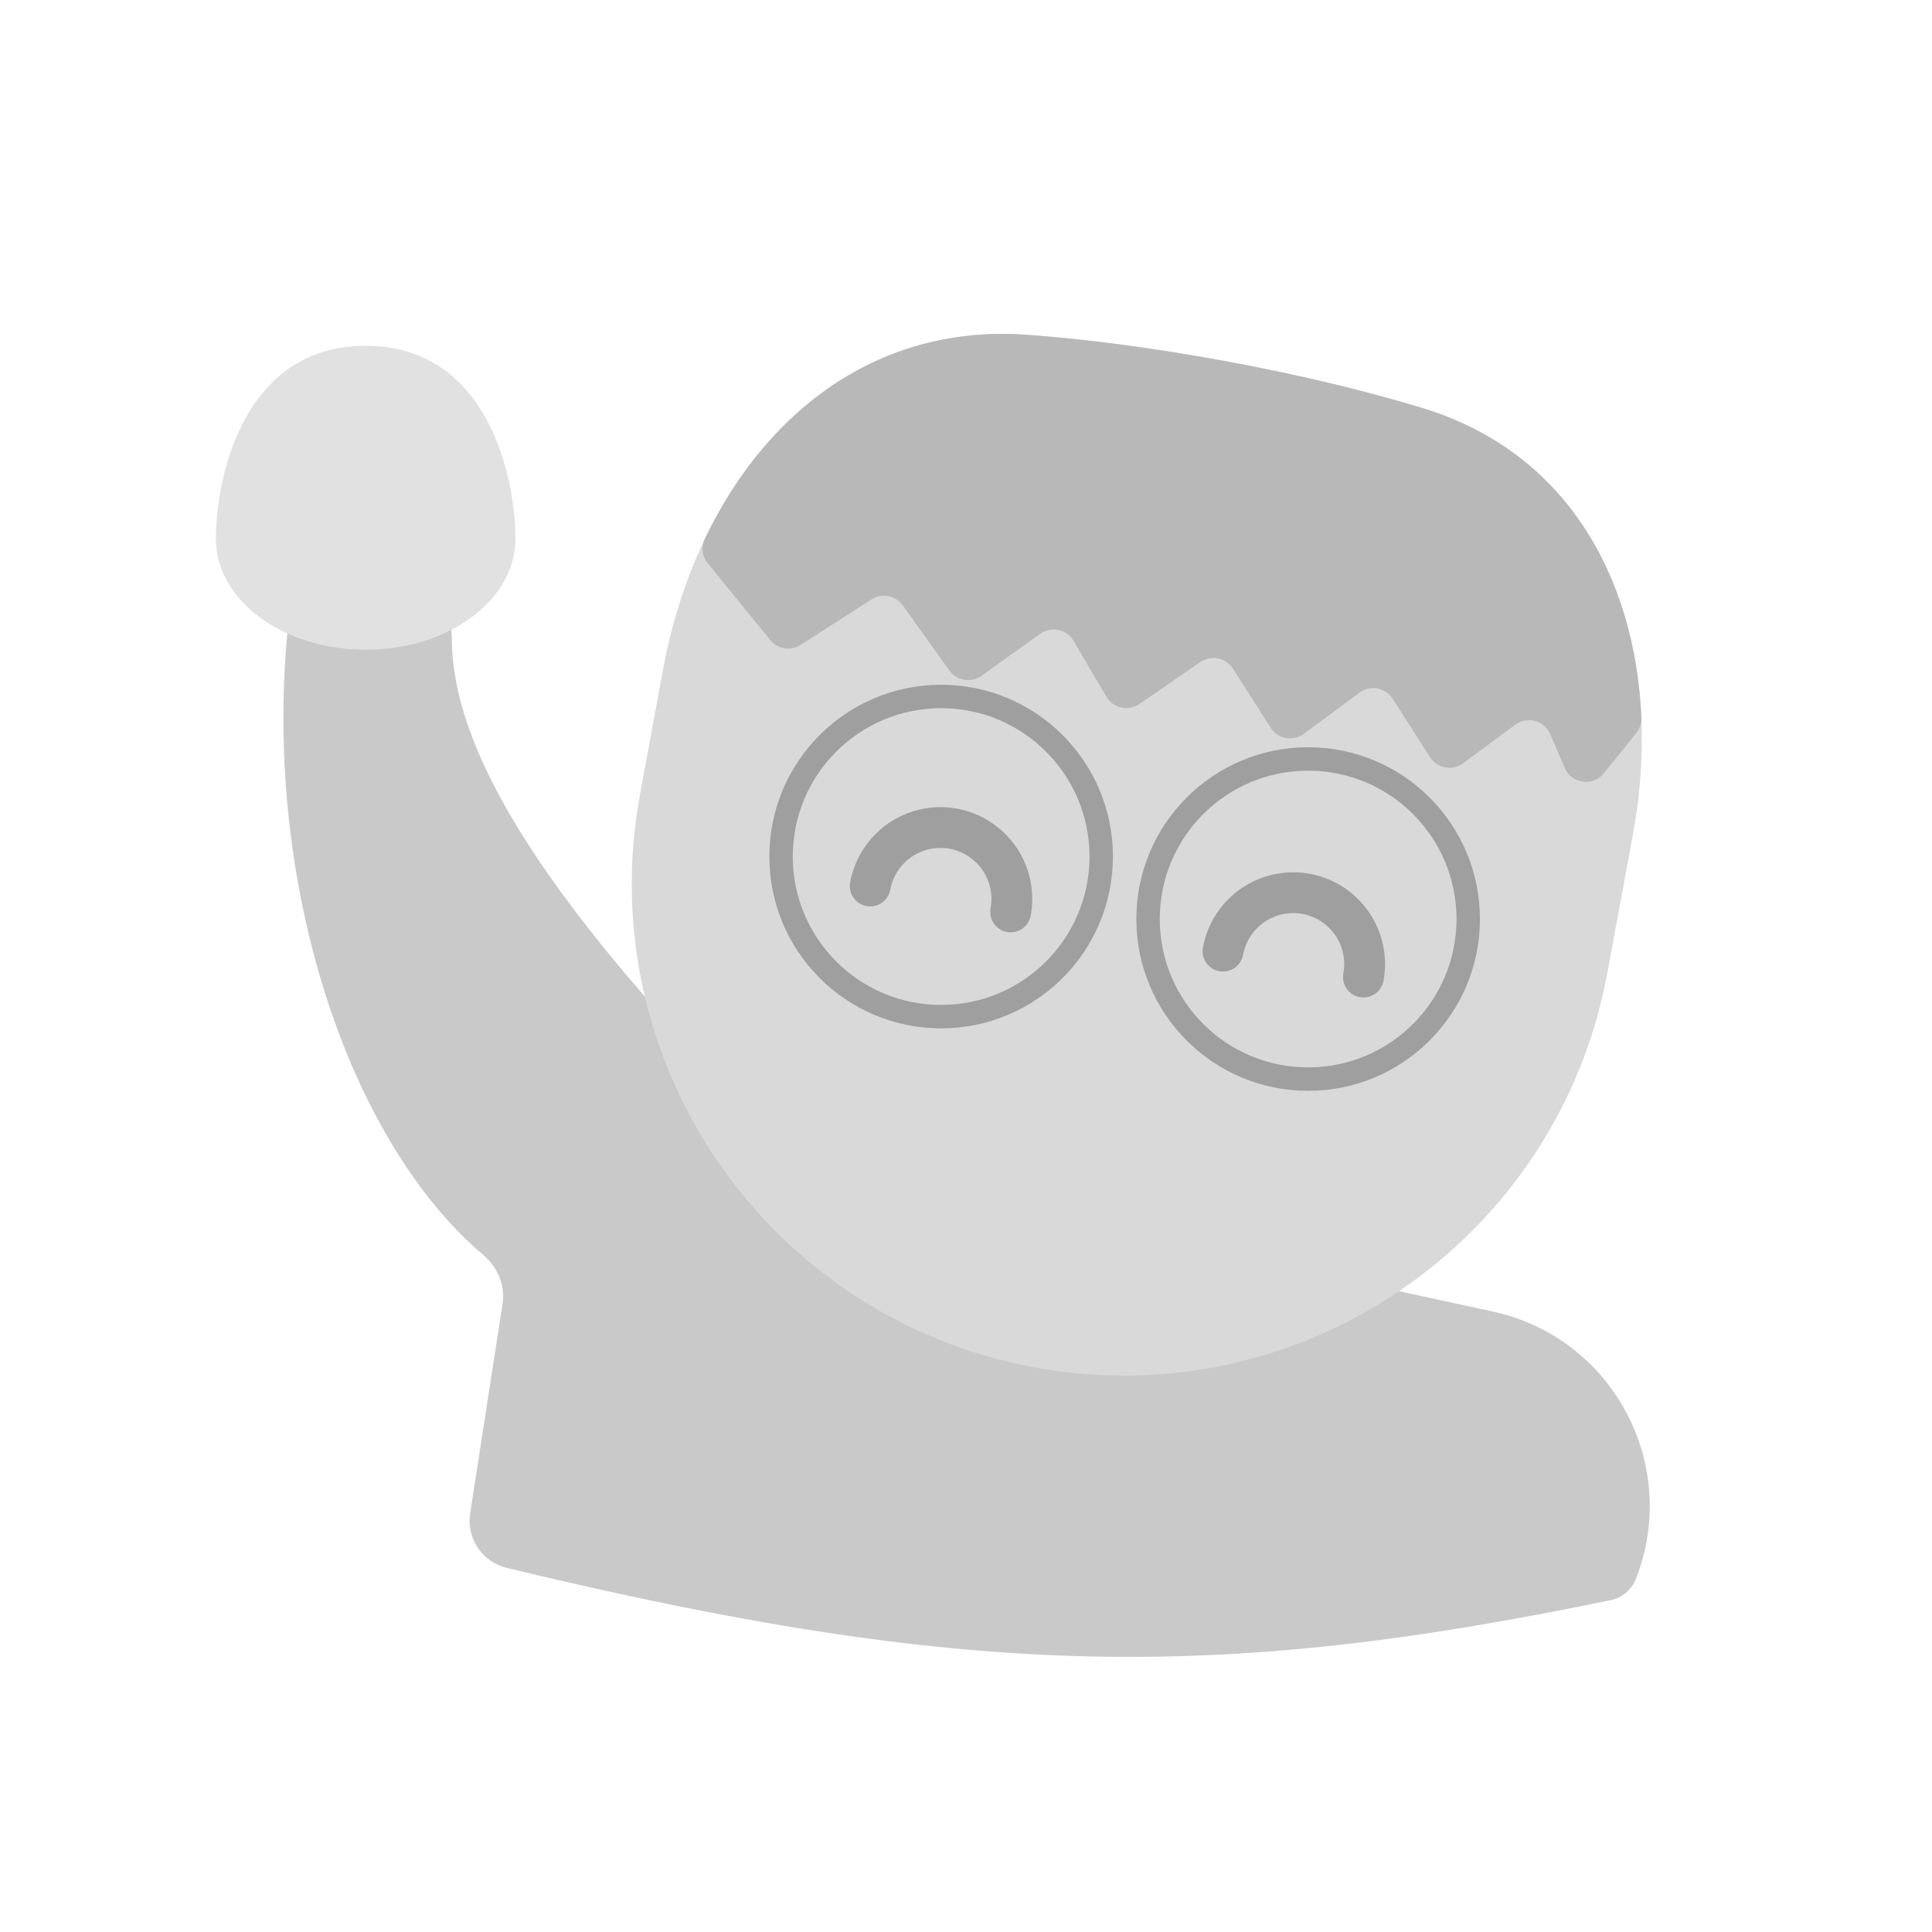
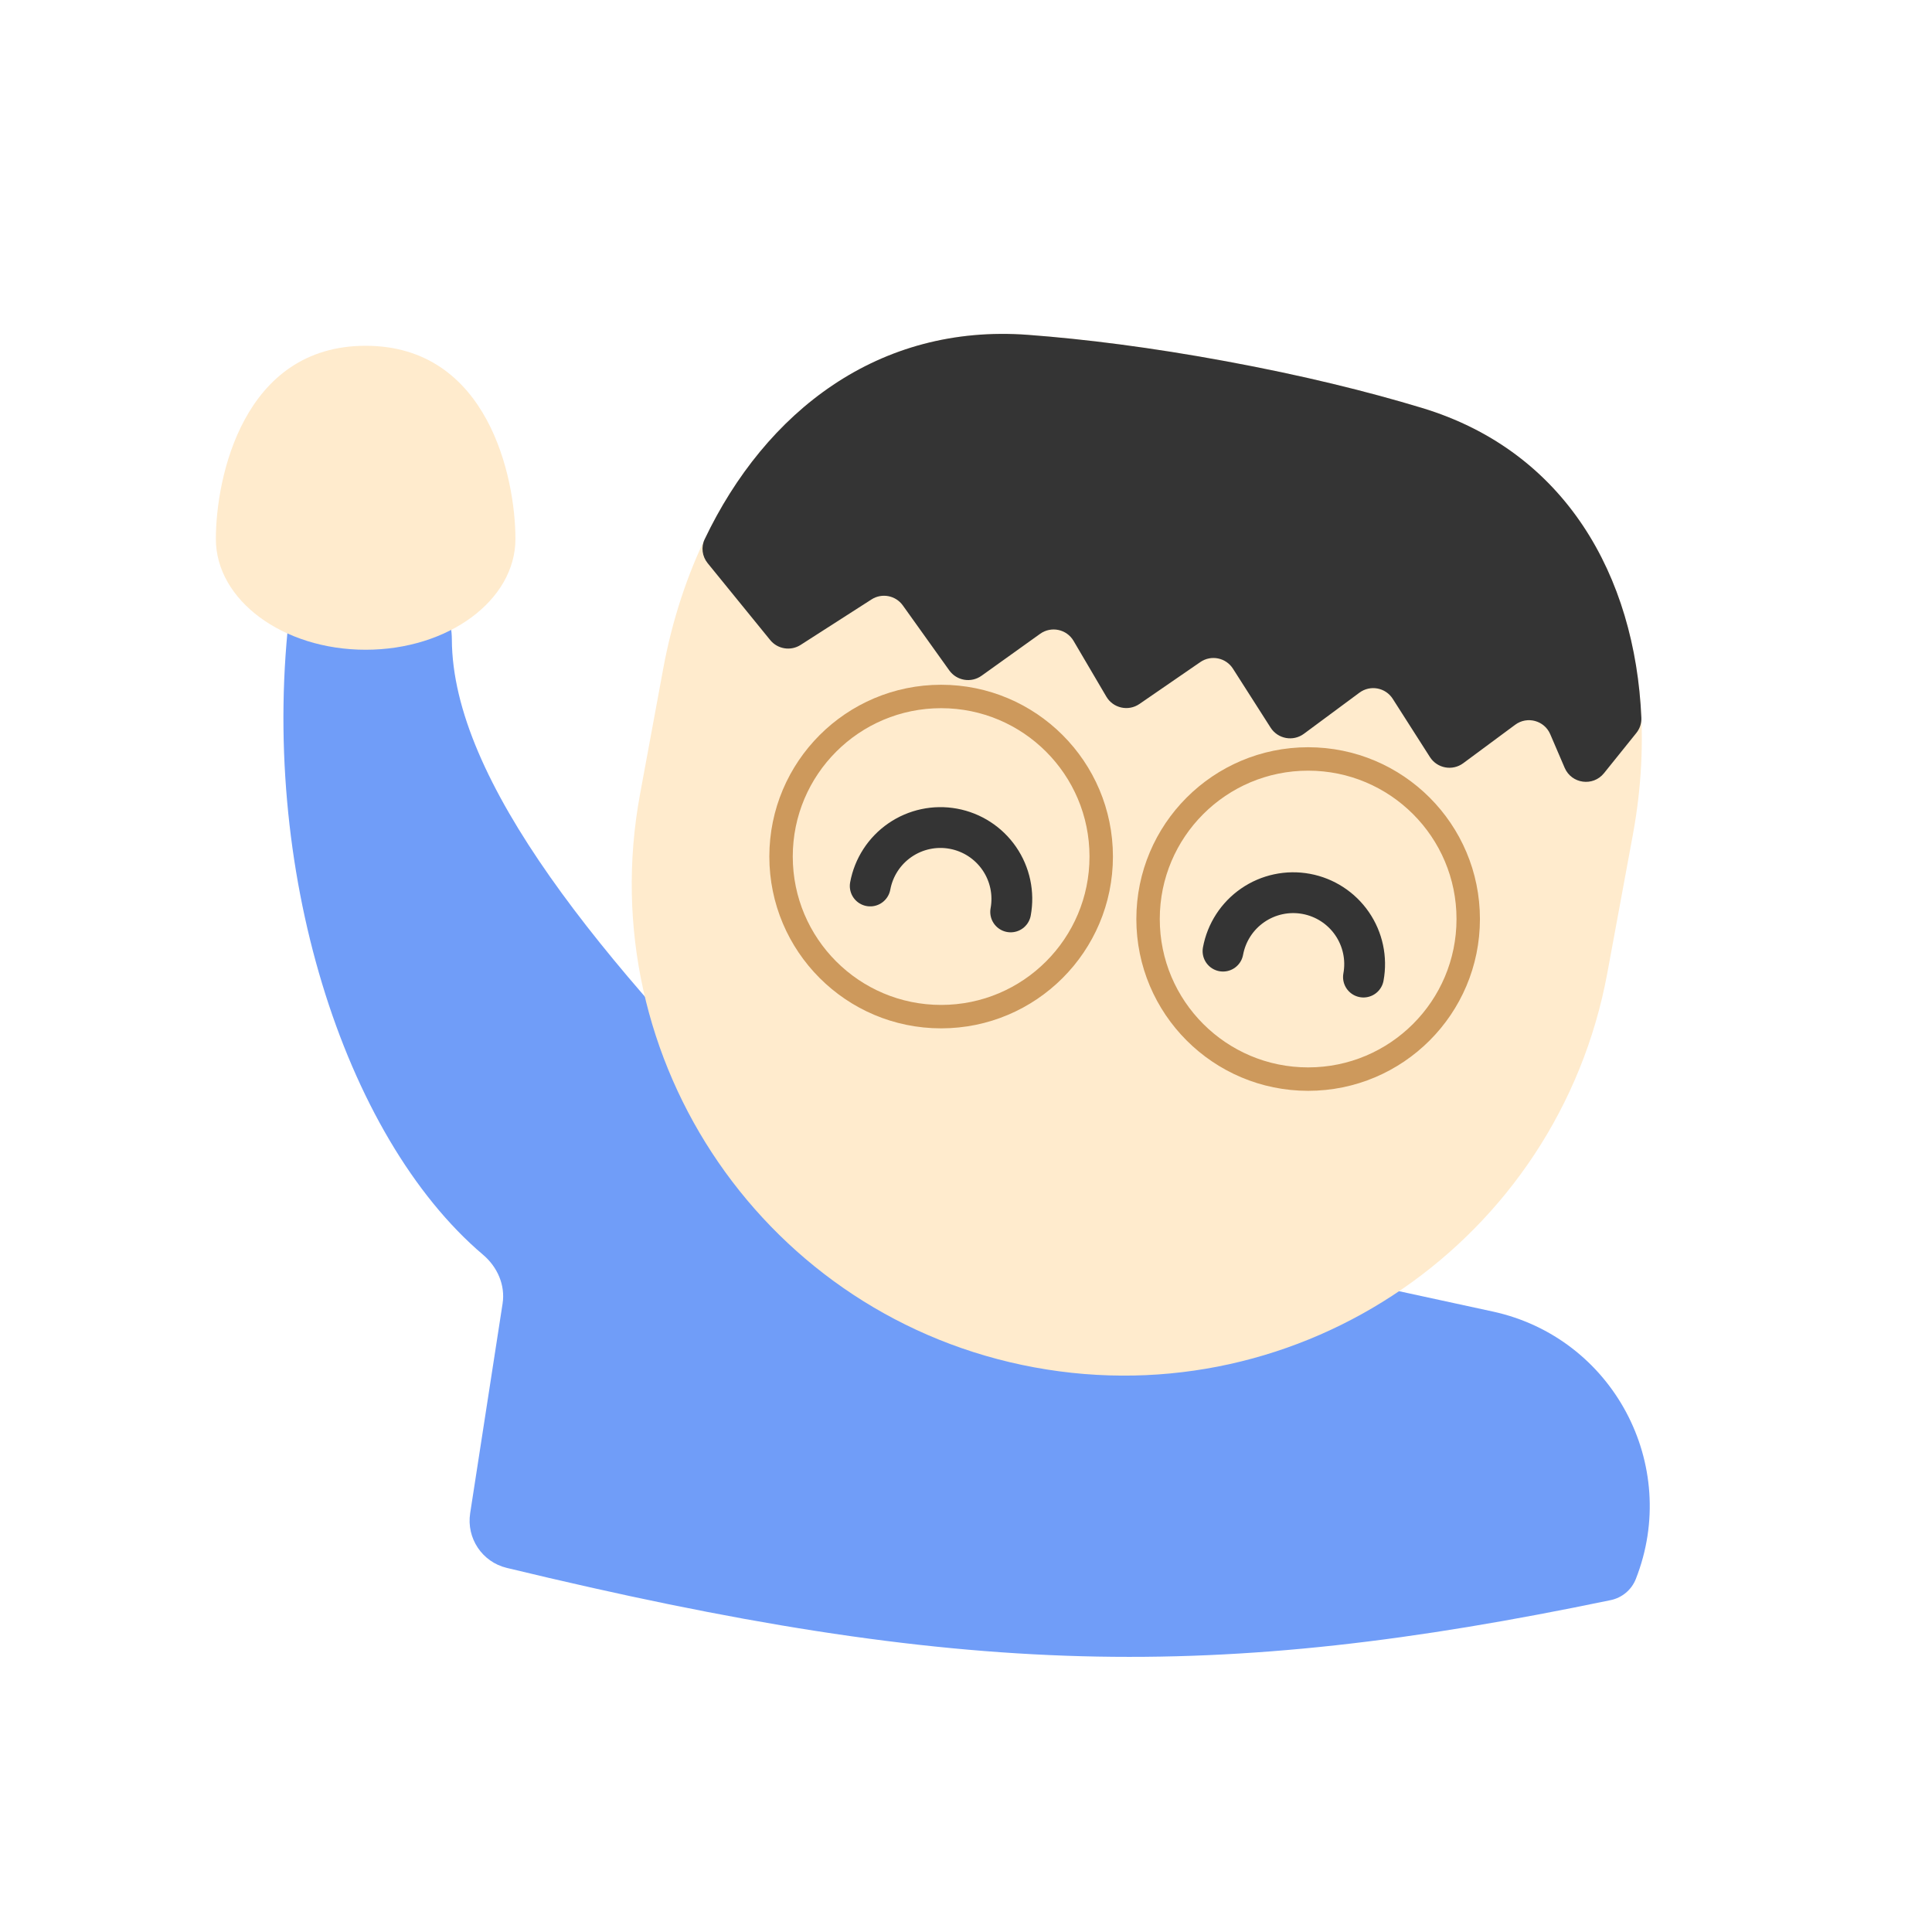
<svg xmlns="http://www.w3.org/2000/svg" width="316" height="316" viewBox="0 0 316 316" fill="none">
-   <path d="M64.024 92.583H55.174C51.294 92.583 47.952 95.374 47.473 99.225C42.194 141.717 56.132 185.827 79.02 205.241C81.347 207.215 82.67 210.192 82.204 213.209L76.9 247.505C76.27 251.583 78.858 255.474 82.869 256.443C157.583 274.486 198.701 275.179 263.461 261.714C265.311 261.329 266.86 260.03 267.553 258.272C274.914 239.596 263.785 218.773 244.167 214.517L133.121 190.428C131.625 190.103 130.249 189.351 129.169 188.266C98.185 157.105 74.004 127.669 73.906 104.592C73.881 98.798 69.817 92.583 64.024 92.583Z" fill="#C9C9C9" />
-   <path d="M108.473 109.388C114.314 77.761 136.097 52.363 168.169 54.77C177.459 55.467 188.202 56.811 200.531 59.088C213.093 61.408 223.69 64.029 232.597 66.726C262.293 75.719 272.706 106.029 267.071 136.541L262.895 159.149C254.827 202.839 212.868 231.716 169.178 223.647V223.647C125.487 215.578 96.611 173.62 104.679 129.929L108.473 109.388Z" fill="#D9D9D9" />
-   <path d="M200.533 59.089C188.203 56.812 177.461 55.467 168.17 54.77C143.709 52.934 125.233 67.273 115.25 88.214C114.639 89.497 114.849 91.013 115.746 92.116L125.972 104.685C127.188 106.179 129.332 106.522 130.953 105.482L142.545 98.043C144.243 96.953 146.496 97.386 147.669 99.027L155.263 109.649C156.48 111.35 158.846 111.743 160.546 110.525L170.128 103.666C171.937 102.37 174.468 102.907 175.595 104.825L180.956 113.944C182.07 115.838 184.556 116.39 186.366 115.144L196.327 108.289C198.092 107.074 200.511 107.564 201.664 109.37L207.823 119.015C209.004 120.864 211.504 121.325 213.267 120.02L222.354 113.293C224.117 111.988 226.617 112.45 227.797 114.298L233.883 123.828C235.063 125.676 237.563 126.138 239.326 124.833L247.829 118.538C249.792 117.085 252.597 117.844 253.56 120.088L255.919 125.586C257.045 128.209 260.559 128.69 262.348 126.466L267.642 119.885C268.204 119.186 268.503 118.308 268.464 117.412C267.441 94.164 256.015 73.818 232.598 66.727C223.691 64.03 213.094 61.409 200.533 59.089Z" fill="#B8B8B8" />
-   <path d="M165.305 149.154C165.867 146.108 165.197 142.963 163.441 140.412C161.684 137.86 158.987 136.11 155.94 135.548C152.894 134.985 149.75 135.656 147.198 137.412C144.646 139.168 142.897 141.866 142.334 144.912" stroke="#9F9F9F" stroke-width="6.674" stroke-linecap="round" />
-   <path d="M223.008 159.811C223.57 156.764 222.9 153.62 221.144 151.068C219.388 148.516 216.69 146.767 213.644 146.204C210.597 145.642 207.453 146.312 204.901 148.068C202.349 149.824 200.6 152.522 200.037 155.568" stroke="#9F9F9F" stroke-width="6.674" stroke-linecap="round" />
-   <circle cx="153.933" cy="140.099" r="26.183" stroke="#9F9F9F" stroke-width="3.832" />
-   <circle cx="213.961" cy="150.318" r="26.183" stroke="#9F9F9F" stroke-width="3.832" />
-   <path d="M84.304 88.157C84.304 98.162 73.335 106.273 59.805 106.273C46.275 106.273 35.307 98.162 35.307 88.157C35.307 78.151 39.761 56.556 59.805 56.556C79.85 56.556 84.304 78.151 84.304 88.157Z" fill="#E1E1E1" />
+   <path d="M64.024 92.583H55.174C51.294 92.583 47.952 95.374 47.473 99.225C42.194 141.717 56.132 185.827 79.02 205.241C81.347 207.215 82.67 210.192 82.204 213.209L76.9 247.505C76.27 251.583 78.858 255.474 82.869 256.443C157.583 274.486 198.701 275.179 263.461 261.714C265.311 261.329 266.86 260.03 267.553 258.272C274.914 239.596 263.785 218.773 244.167 214.517L133.121 190.428C131.625 190.103 130.249 189.351 129.169 188.266C98.185 157.105 74.004 127.669 73.906 104.592C73.881 98.798 69.817 92.583 64.024 92.583Z" fill="#709DF8" />
+   <path d="M108.473 109.388C114.314 77.761 136.097 52.363 168.169 54.77C177.459 55.467 188.202 56.811 200.531 59.088C213.093 61.408 223.69 64.029 232.597 66.726C262.293 75.719 272.706 106.029 267.071 136.541L262.895 159.149C254.827 202.839 212.868 231.716 169.178 223.647V223.647C125.487 215.578 96.611 173.62 104.679 129.929L108.473 109.388Z" fill="#FFEBCD" />
+   <path d="M200.533 59.089C188.203 56.812 177.461 55.467 168.17 54.77C143.709 52.934 125.233 67.273 115.25 88.214C114.639 89.497 114.849 91.013 115.746 92.116L125.972 104.685C127.188 106.179 129.332 106.522 130.953 105.482L142.545 98.043C144.243 96.953 146.496 97.386 147.669 99.027L155.263 109.649C156.48 111.35 158.846 111.743 160.546 110.525L170.128 103.666C171.937 102.37 174.468 102.907 175.595 104.825L180.956 113.944C182.07 115.838 184.556 116.39 186.366 115.144L196.327 108.289C198.092 107.074 200.511 107.564 201.664 109.37L207.823 119.015C209.004 120.864 211.504 121.325 213.267 120.02L222.354 113.293C224.117 111.988 226.617 112.45 227.797 114.298L233.883 123.828C235.063 125.676 237.563 126.138 239.326 124.833L247.829 118.538C249.792 117.085 252.597 117.844 253.56 120.088L255.919 125.586C257.045 128.209 260.559 128.69 262.348 126.466L267.642 119.885C268.204 119.186 268.503 118.308 268.464 117.412C267.441 94.164 256.015 73.818 232.598 66.727C223.691 64.03 213.094 61.409 200.533 59.089Z" fill="#343434" />
+   <path d="M165.305 149.154C165.867 146.108 165.197 142.963 163.441 140.412C161.684 137.86 158.987 136.11 155.94 135.548C152.894 134.985 149.75 135.656 147.198 137.412C144.646 139.168 142.897 141.866 142.334 144.912" stroke="#343434" stroke-width="6.674" stroke-linecap="round" />
+   <path d="M223.008 159.811C223.57 156.764 222.9 153.62 221.144 151.068C219.388 148.516 216.69 146.767 213.644 146.204C210.597 145.642 207.453 146.312 204.901 148.068C202.349 149.824 200.6 152.522 200.037 155.568" stroke="#343434" stroke-width="6.674" stroke-linecap="round" />
+   <circle cx="153.933" cy="140.099" r="26.183" stroke="#CD995C" stroke-width="3.832" />
+   <circle cx="213.961" cy="150.318" r="26.183" stroke="#CD995C" stroke-width="3.832" />
+   <path d="M84.304 88.157C84.304 98.162 73.335 106.273 59.805 106.273C46.275 106.273 35.307 98.162 35.307 88.157C35.307 78.151 39.761 56.556 59.805 56.556C79.85 56.556 84.304 78.151 84.304 88.157Z" fill="#FFEBCD" />
</svg>
